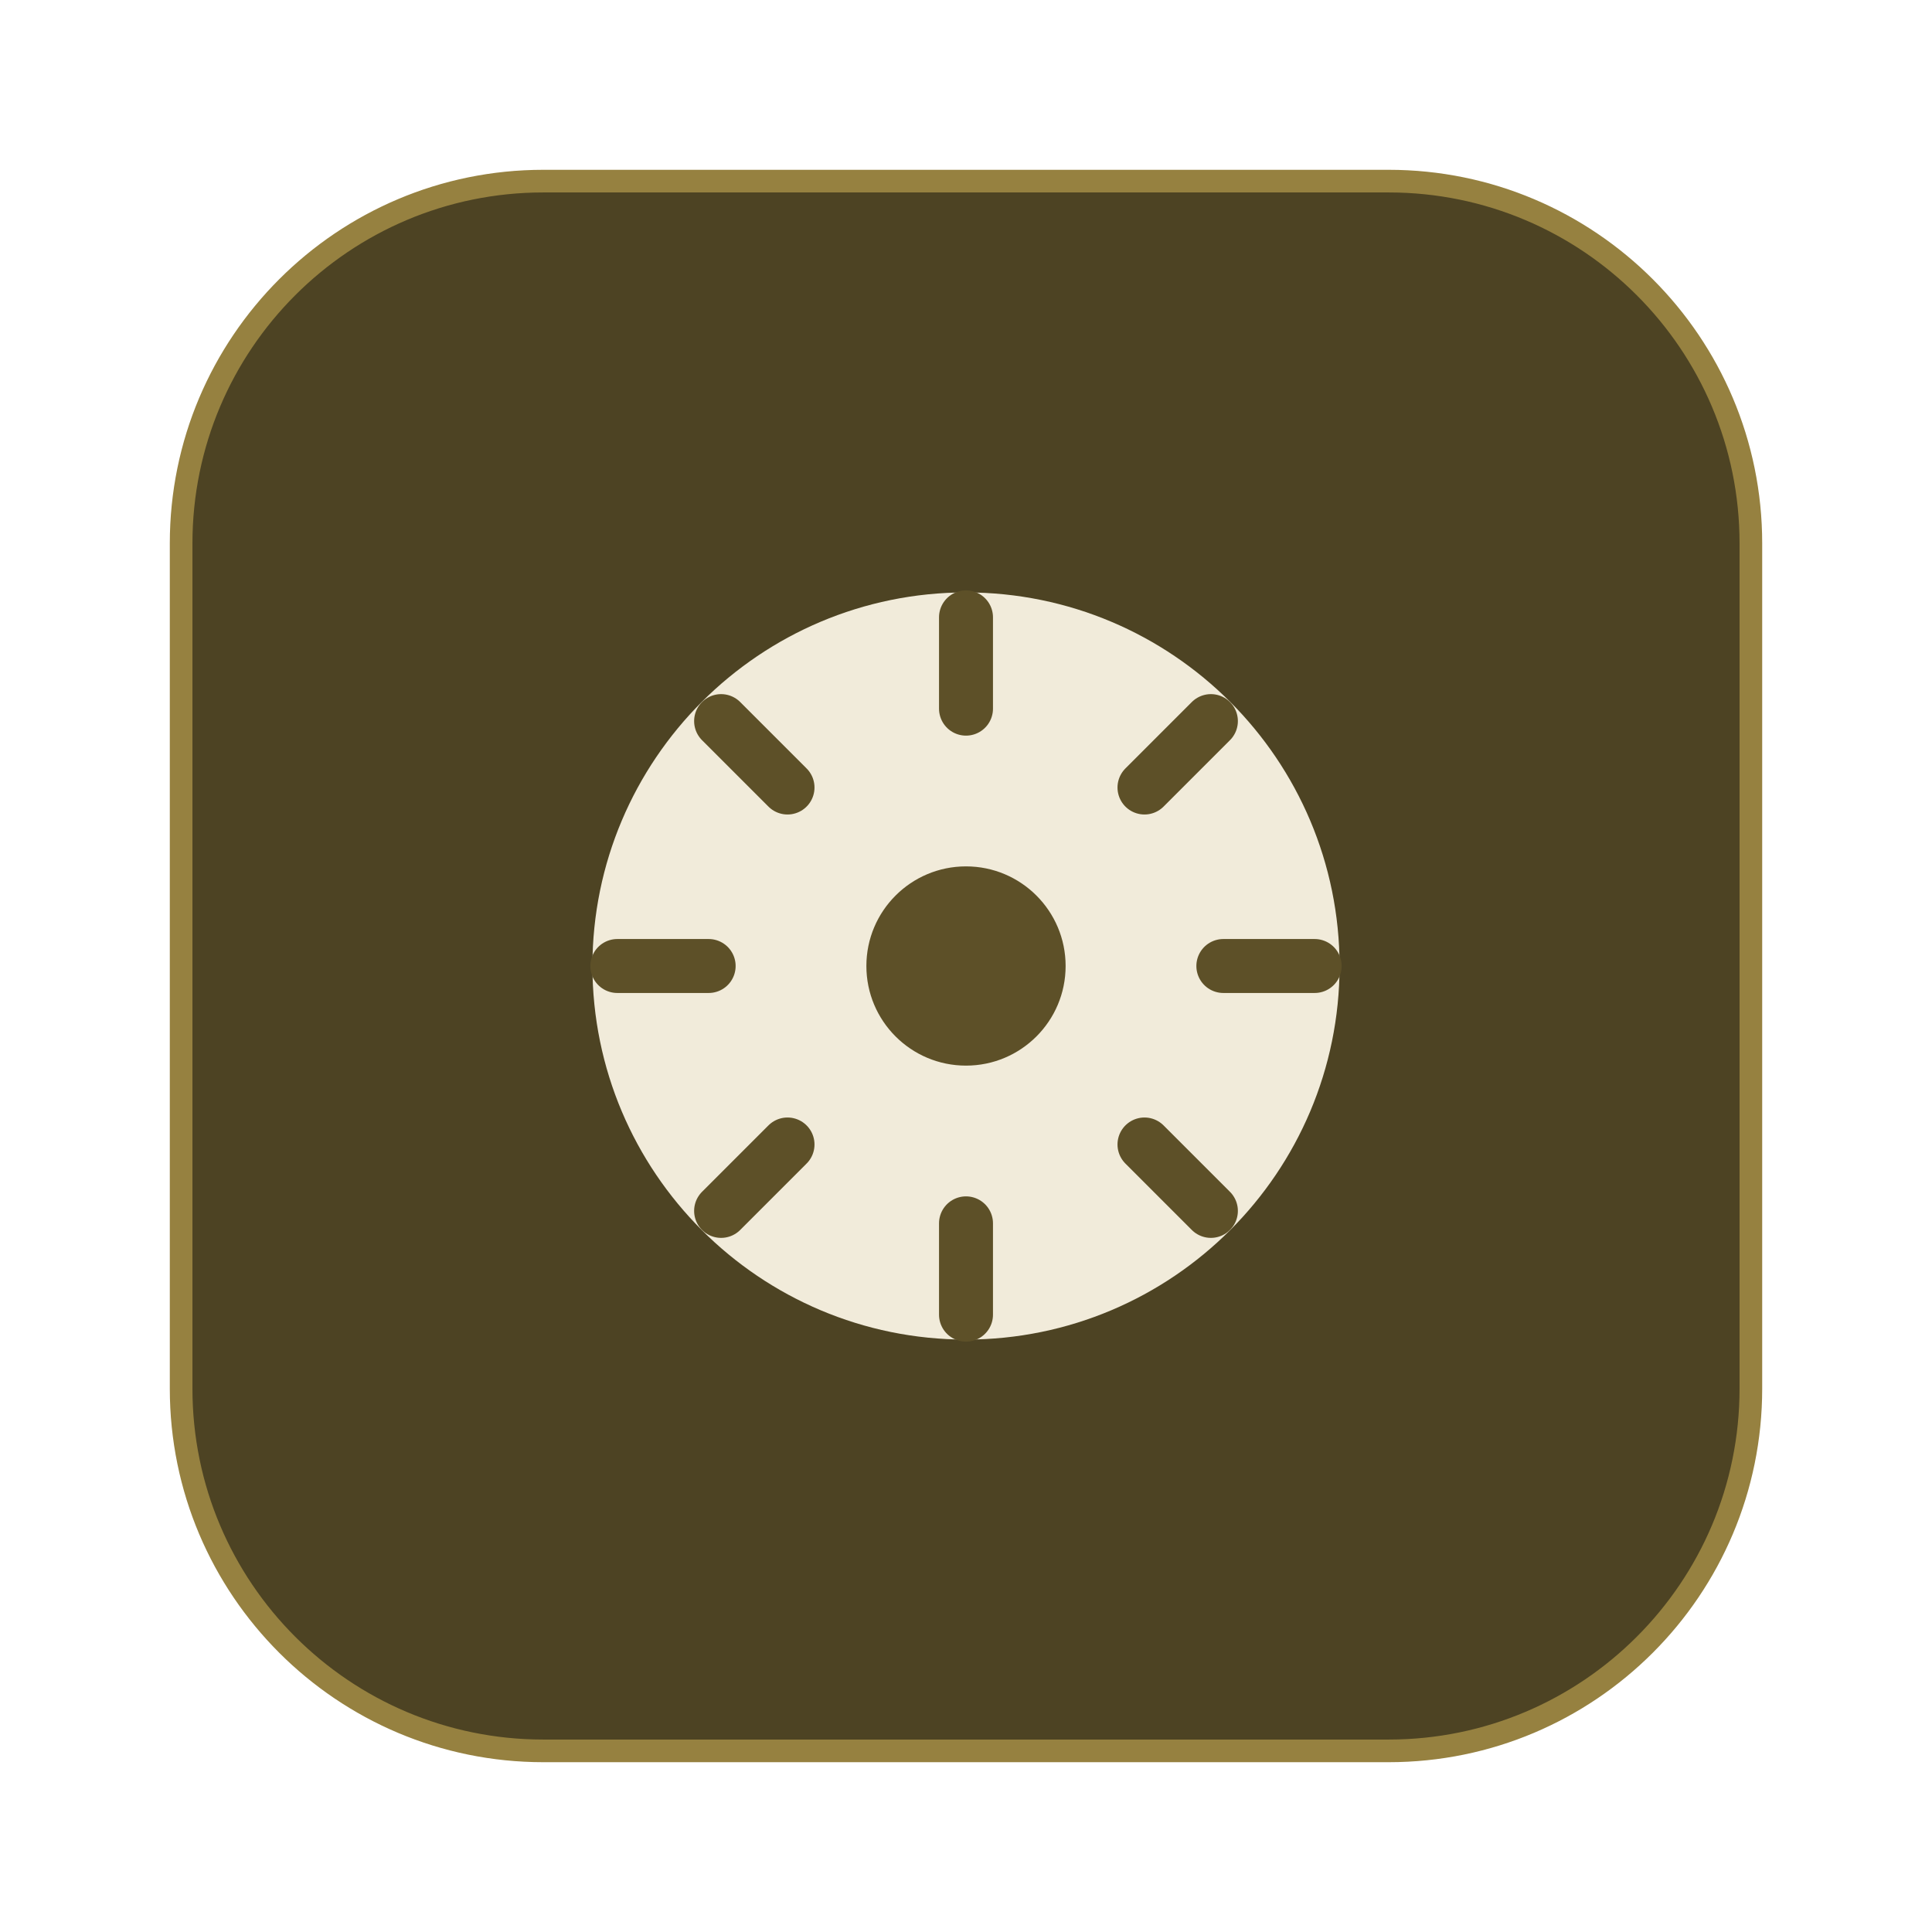
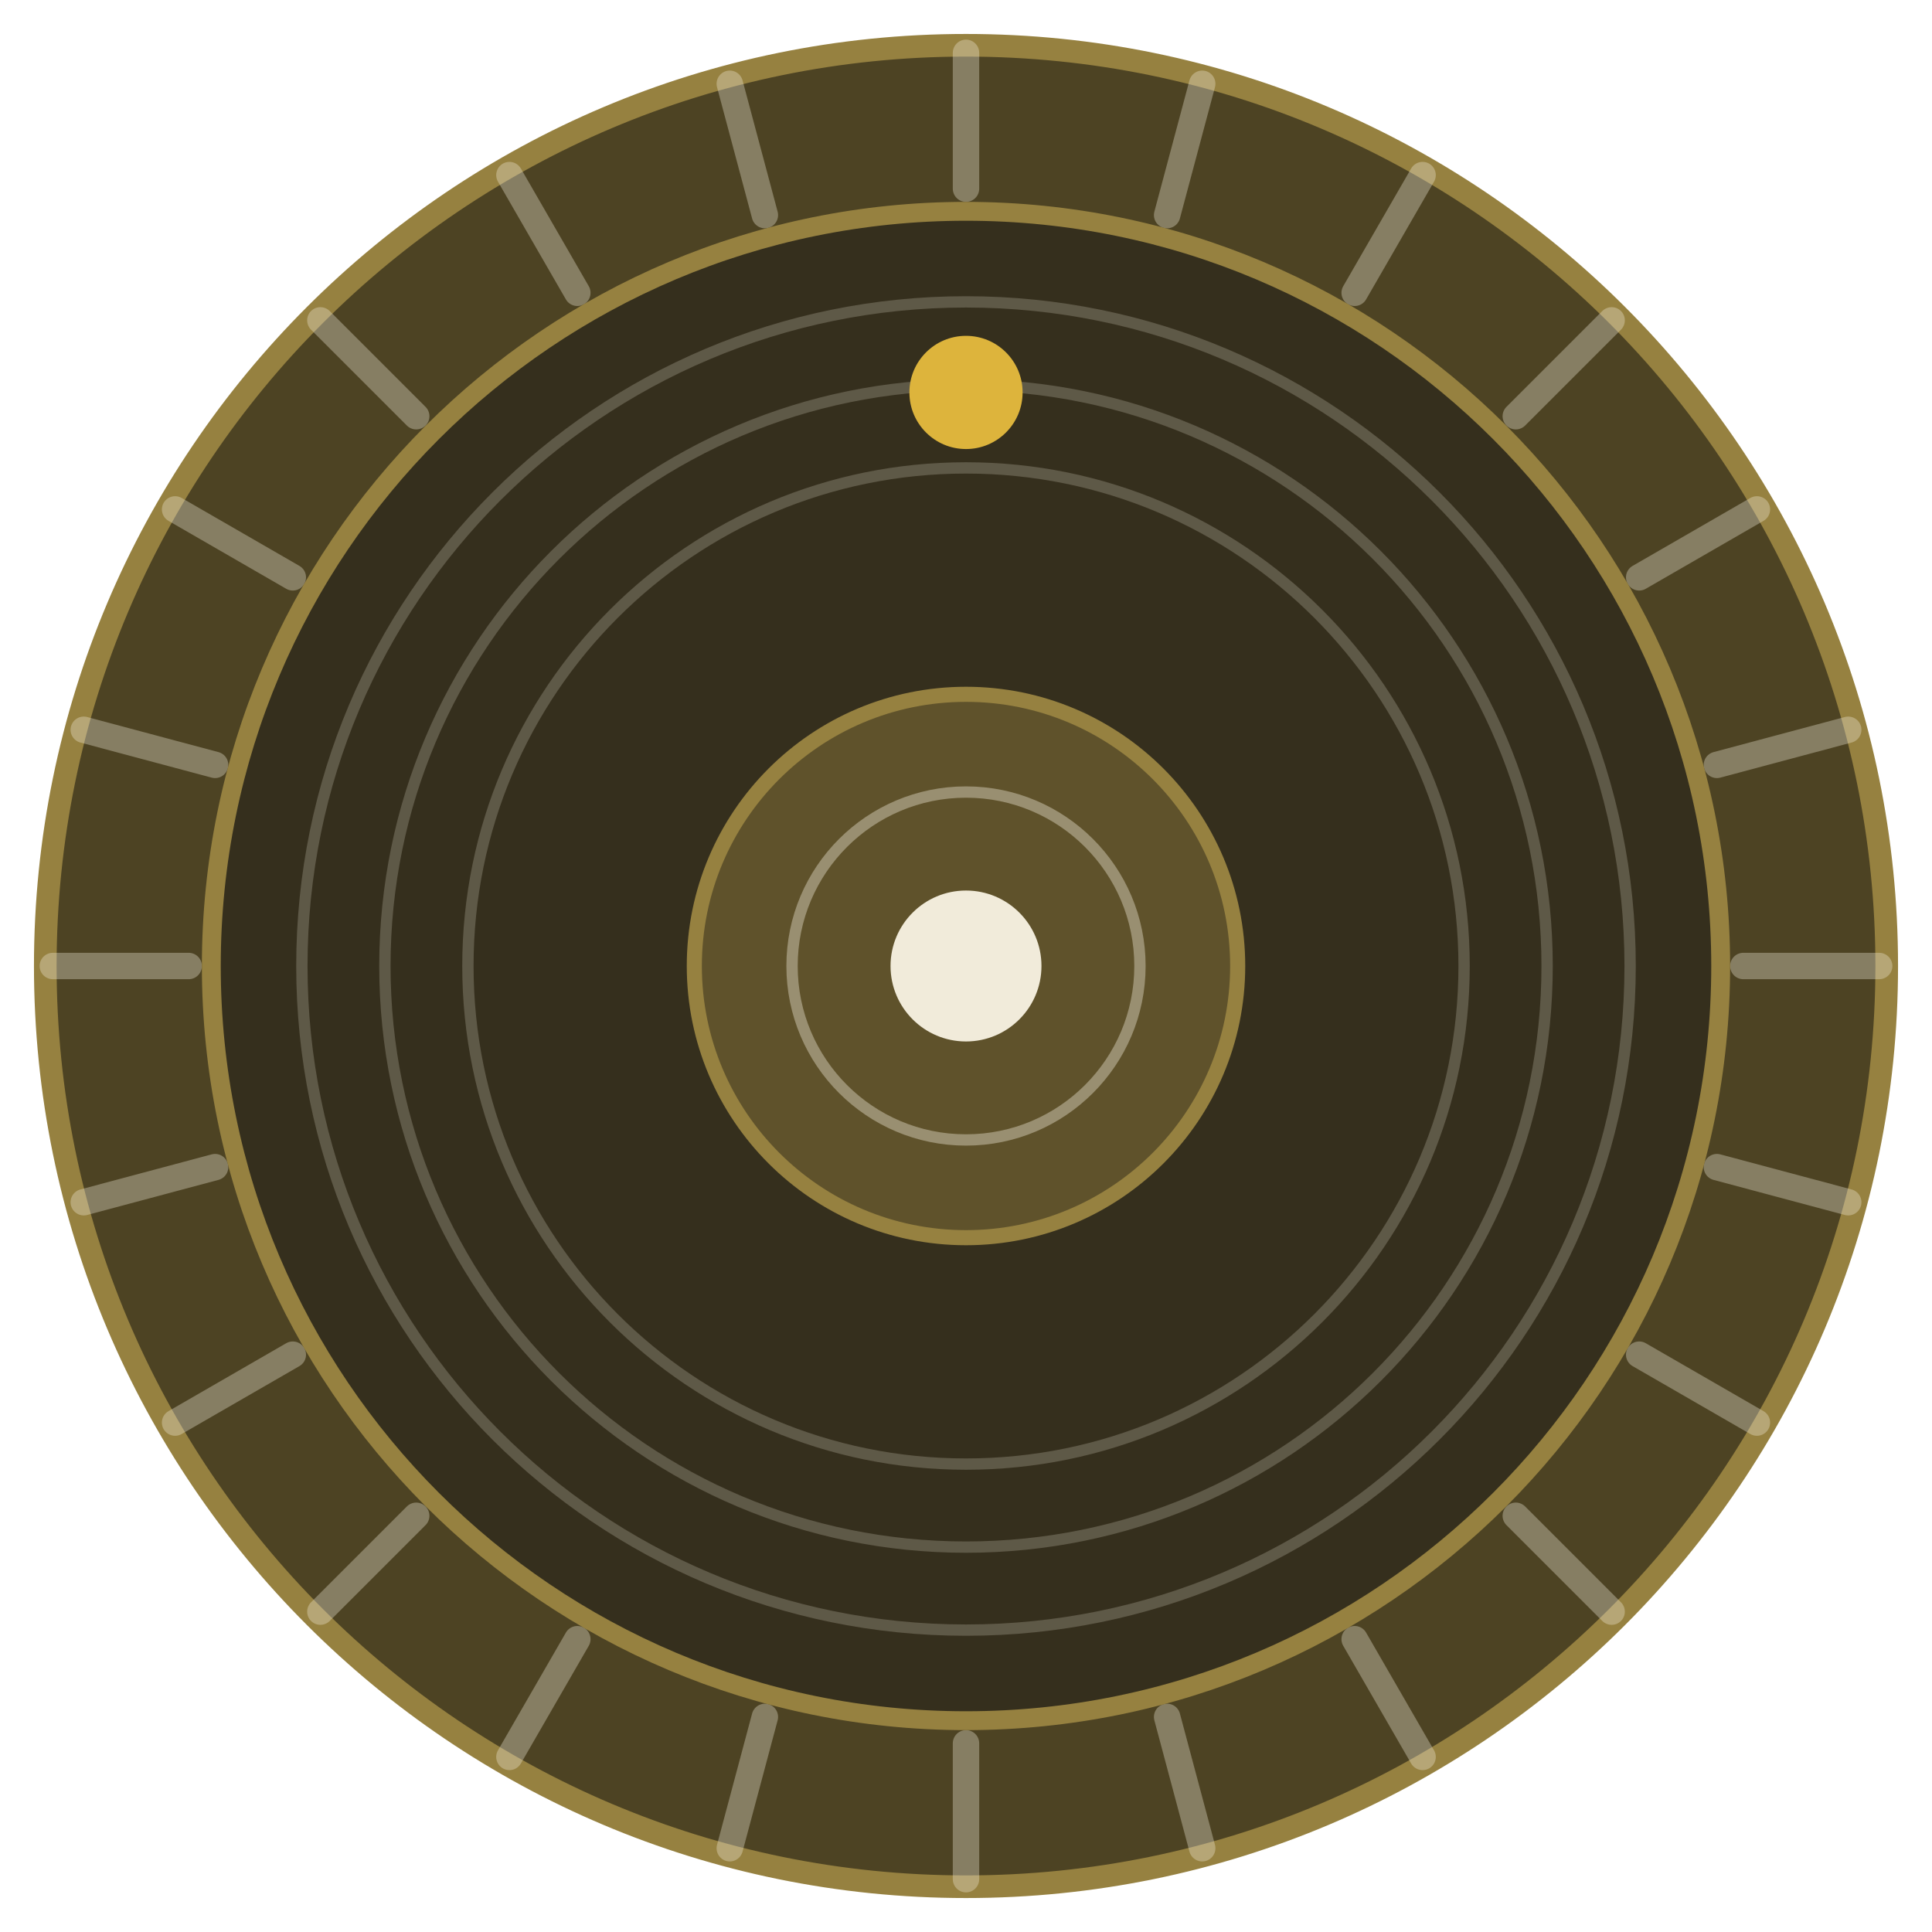
<svg xmlns="http://www.w3.org/2000/svg" width="512" height="512" viewBox="0 0 512 512">
-   <rect x="48" y="48" width="416" height="416" rx="96" fill="hsl(45,38%,22%)" stroke="hsl(45,40%,42%)" stroke-width="6" />
-   <g transform="translate(124,124) scale(11)">
-     <circle cx="12" cy="12" r="9" fill="hsl(45,45%,90%)" />
-     <circle cx="12" cy="12" r="2.4" fill="hsl(45,40%,26%)" />
-     <g stroke="hsl(45,40%,26%)" stroke-width="1.3" stroke-linecap="round">
-       <path d="M12 3.6v2.2M12 18.2v2.2M3.6 12h2.2M18.2 12h2.2M6.1 6.1l1.6 1.6M16.3 16.3l1.6 1.6M17.9 6.1l-1.6 1.6M7.7 16.3l-1.6 1.6" />
-     </g>
-   </g>
+   <clipPath id="jogDisc">
+     <circle cx="256" cy="256" r="244" />
+   </clipPath>
+   <clipPath id="jogFace">
+     <circle cx="256" cy="256" r="200" />
+   </clipPath>
+   <circle cx="256" cy="256" r="244" fill="hsl(45,38%,22%)" stroke="hsl(45,40%,42%)" stroke-width="6" />
+   <path d="M256.0 14.0 L256.0 50.0" fill="none" stroke="hsl(45,45%,90%)" stroke-width="7" stroke-linecap="round" opacity="0.35" />
+   <path d="M318.6 22.2 L309.3 57.0" fill="none" stroke="hsl(45,45%,90%)" stroke-width="7" stroke-linecap="round" opacity="0.35" />
+   <path d="M377.0 46.4 L359.0 77.6" fill="none" stroke="hsl(45,45%,90%)" stroke-width="7" stroke-linecap="round" opacity="0.35" />
+   <path d="M427.1 84.9 L401.7 110.3" fill="none" stroke="hsl(45,45%,90%)" stroke-width="7" stroke-linecap="round" opacity="0.35" />
+   <path d="M465.6 135.0 L434.4 153.0" fill="none" stroke="hsl(45,45%,90%)" stroke-width="7" stroke-linecap="round" opacity="0.35" />
+   <path d="M489.8 193.4 L455.0 202.7" fill="none" stroke="hsl(45,45%,90%)" stroke-width="7" stroke-linecap="round" opacity="0.35" />
+   <path d="M498.0 256.0 L462.0 256.0" fill="none" stroke="hsl(45,45%,90%)" stroke-width="7" stroke-linecap="round" opacity="0.35" />
+   <path d="M489.8 318.6 L455.0 309.3" fill="none" stroke="hsl(45,45%,90%)" stroke-width="7" stroke-linecap="round" opacity="0.35" />
+   <path d="M465.6 377.0 L434.4 359.0" fill="none" stroke="hsl(45,45%,90%)" stroke-width="7" stroke-linecap="round" opacity="0.35" />
+   <path d="M427.1 427.1 L401.7 401.7" fill="none" stroke="hsl(45,45%,90%)" stroke-width="7" stroke-linecap="round" opacity="0.35" />
+   <path d="M377.0 465.6 L359.0 434.4" fill="none" stroke="hsl(45,45%,90%)" stroke-width="7" stroke-linecap="round" opacity="0.35" />
+   <path d="M318.6 489.8 L309.3 455.0" fill="none" stroke="hsl(45,45%,90%)" stroke-width="7" stroke-linecap="round" opacity="0.35" />
+   <path d="M256.0 498.0 L256.0 462.0" fill="none" stroke="hsl(45,45%,90%)" stroke-width="7" stroke-linecap="round" opacity="0.35" />
+   <path d="M193.4 489.8 L202.7 455.0" fill="none" stroke="hsl(45,45%,90%)" stroke-width="7" stroke-linecap="round" opacity="0.35" />
+   <path d="M135.0 465.6 L153.0 434.4" fill="none" stroke="hsl(45,45%,90%)" stroke-width="7" stroke-linecap="round" opacity="0.35" />
+   <path d="M84.9 427.1 L110.3 401.7" fill="none" stroke="hsl(45,45%,90%)" stroke-width="7" stroke-linecap="round" opacity="0.35" />
+   <path d="M46.4 377.0 L77.6 359.0" fill="none" stroke="hsl(45,45%,90%)" stroke-width="7" stroke-linecap="round" opacity="0.35" />
+   <path d="M22.2 318.6 L57.0 309.3" fill="none" stroke="hsl(45,45%,90%)" stroke-width="7" stroke-linecap="round" opacity="0.35" />
+   <path d="M14.0 256.0 L50.0 256.0" fill="none" stroke="hsl(45,45%,90%)" stroke-width="7" stroke-linecap="round" opacity="0.35" />
+   <path d="M22.2 193.4 L57.0 202.7" fill="none" stroke="hsl(45,45%,90%)" stroke-width="7" stroke-linecap="round" opacity="0.35" />
+   <path d="M46.4 135.0 L77.6 153.0" fill="none" stroke="hsl(45,45%,90%)" stroke-width="7" stroke-linecap="round" opacity="0.35" />
+   <path d="M84.9 84.9 L110.3 110.3" fill="none" stroke="hsl(45,45%,90%)" stroke-width="7" stroke-linecap="round" opacity="0.35" />
+   <path d="M135.0 46.4 L153.0 77.6" fill="none" stroke="hsl(45,45%,90%)" stroke-width="7" stroke-linecap="round" opacity="0.35" />
+   <path d="M193.4 22.2 L202.7 57.0" fill="none" stroke="hsl(45,45%,90%)" stroke-width="7" stroke-linecap="round" opacity="0.35" />
+   <circle cx="256" cy="256" r="200" fill="hsl(45,30%,16%)" stroke="hsl(45,40%,42%)" stroke-width="5" />
+   <circle cx="256" cy="256" r="176.0" fill="none" stroke="hsl(45,45%,90%)" stroke-width="3" opacity="0.22" />
+   <circle cx="256" cy="256" r="154.0" fill="none" stroke="hsl(45,45%,90%)" stroke-width="3" opacity="0.22" />
+   <circle cx="256" cy="256" r="132.0" fill="none" stroke="hsl(45,45%,90%)" stroke-width="3" opacity="0.22" />
+   <circle cx="256" cy="256" r="72" fill="hsl(45,38%,27%)" stroke="hsl(45,40%,42%)" stroke-width="4" />
+   <circle cx="256" cy="256" r="46.1" fill="none" stroke="hsl(45,45%,90%)" stroke-width="3" opacity="0.4" />
+   <circle cx="256" cy="256" r="20" fill="hsl(45,45%,90%)" />
+   <circle cx="256" cy="104.0" r="15" fill="hsl(45,70%,55%)" />
</svg>
